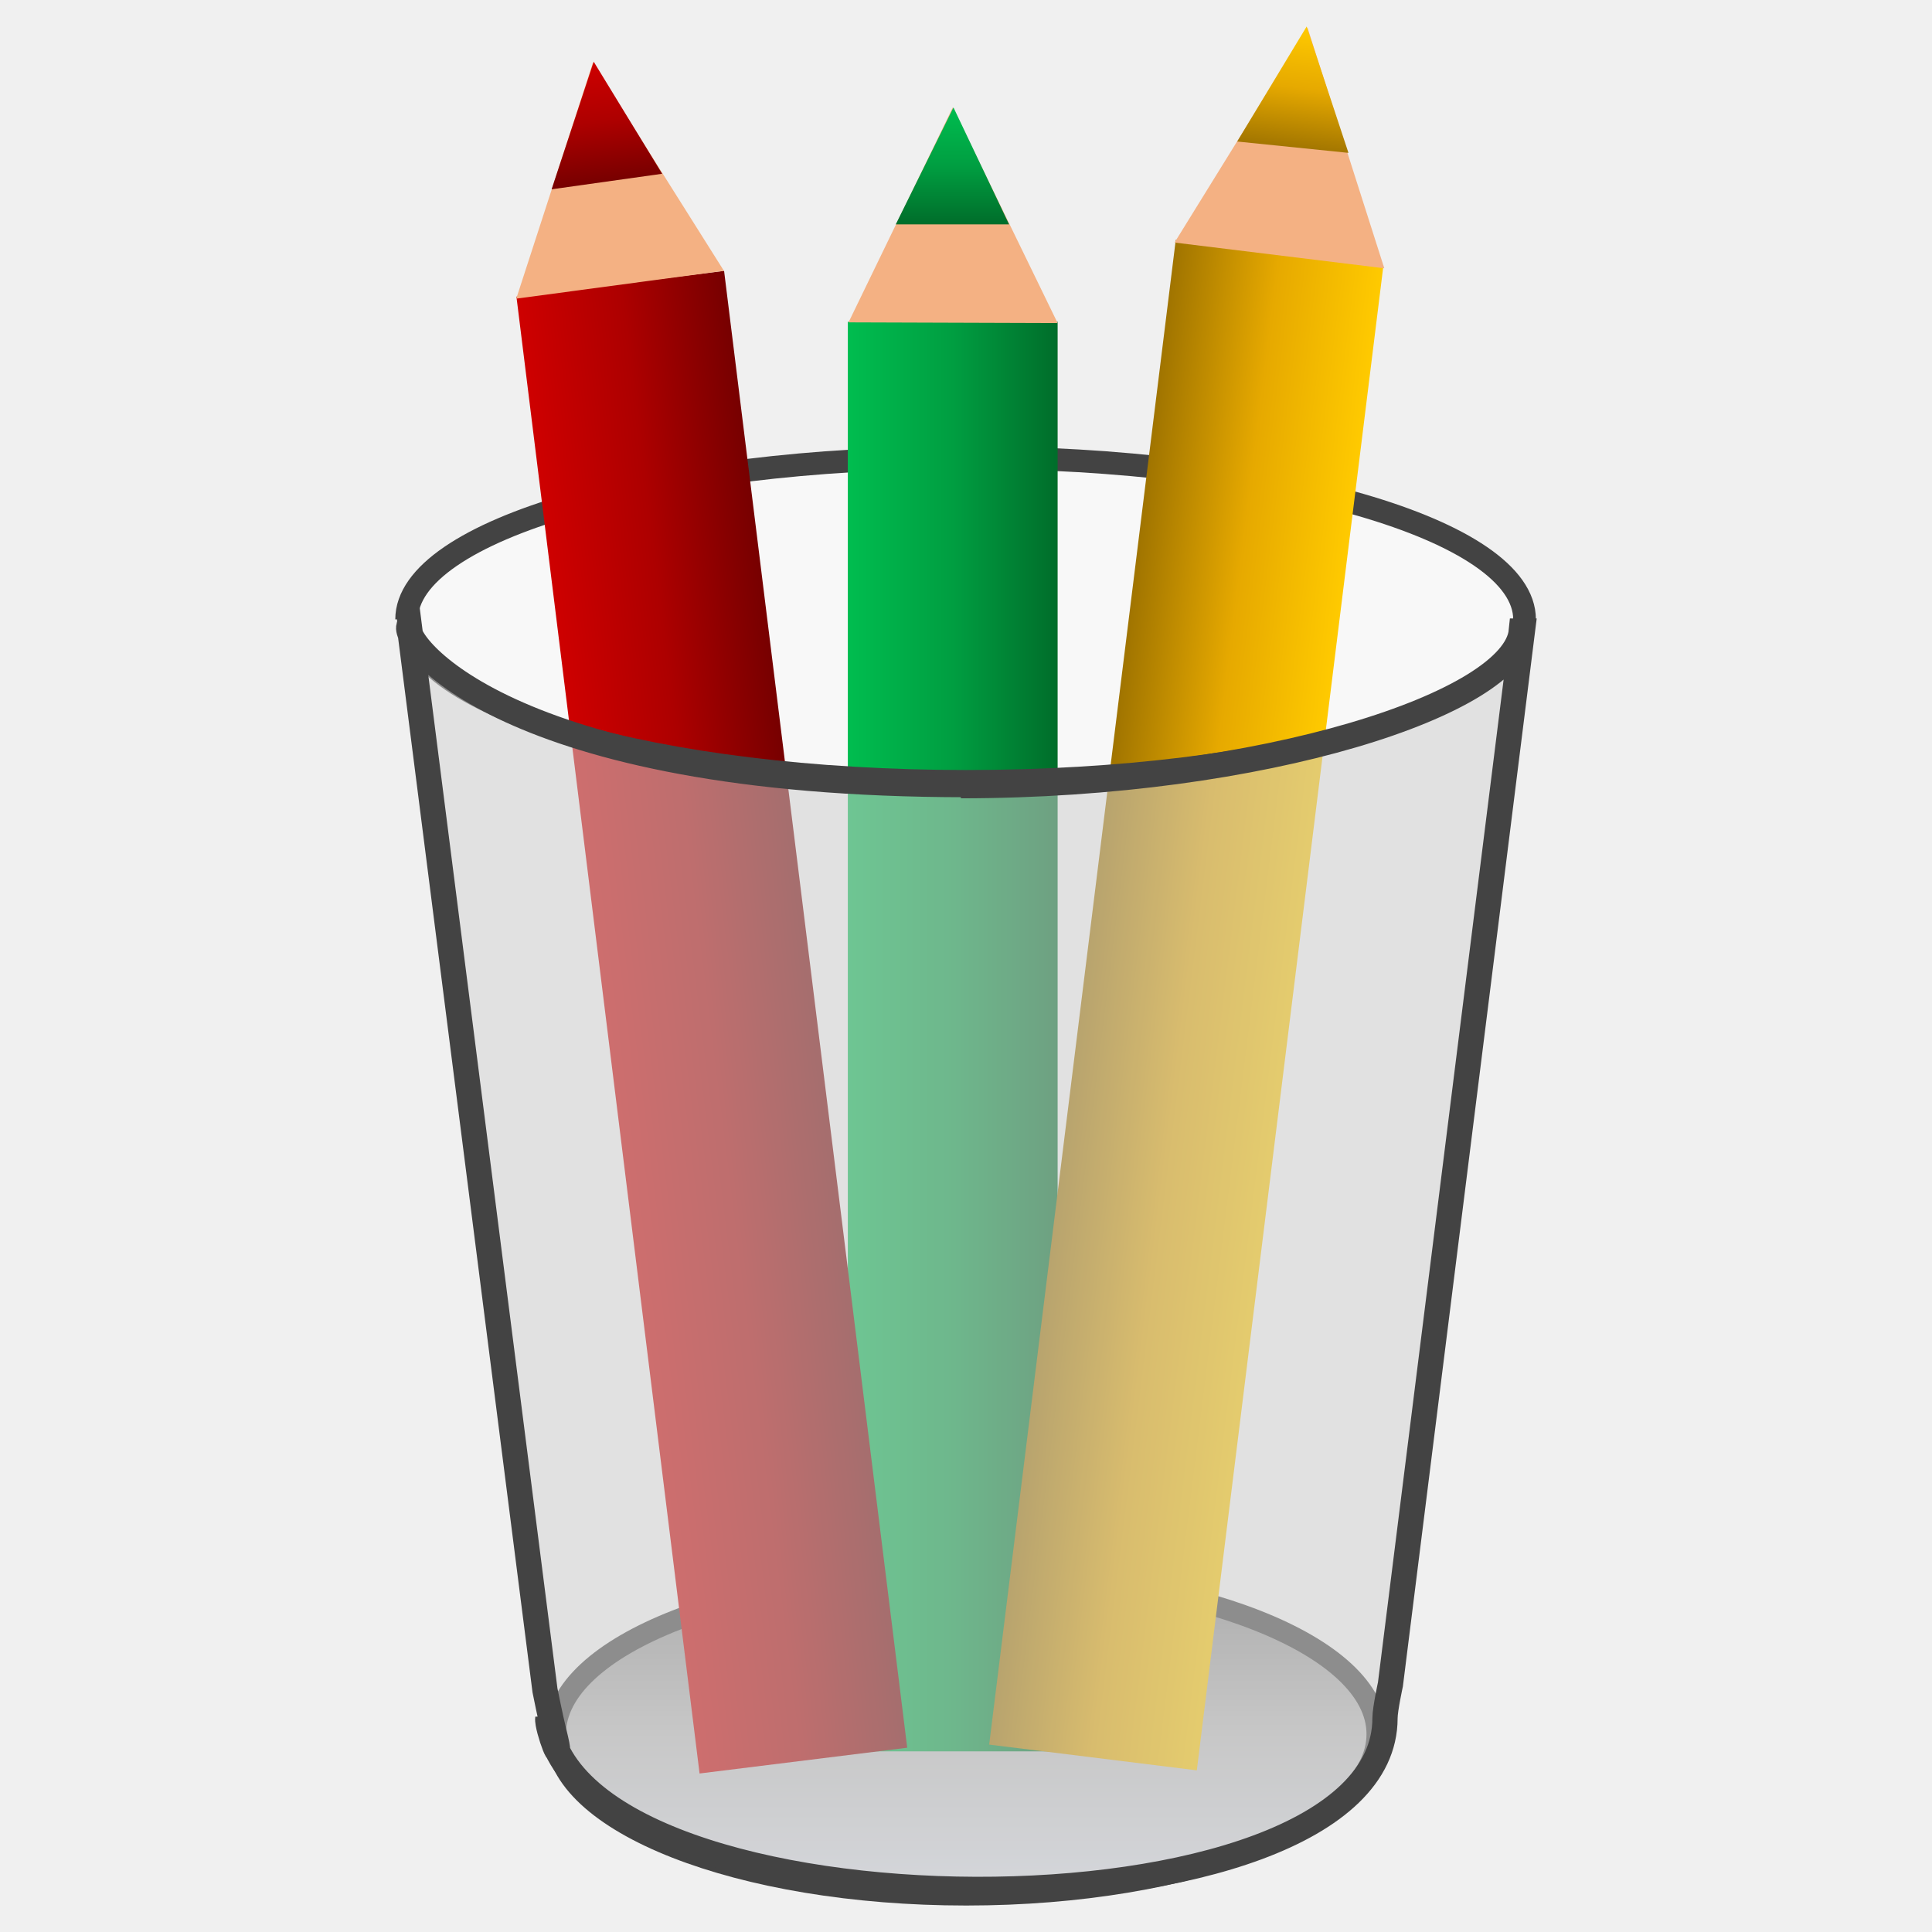
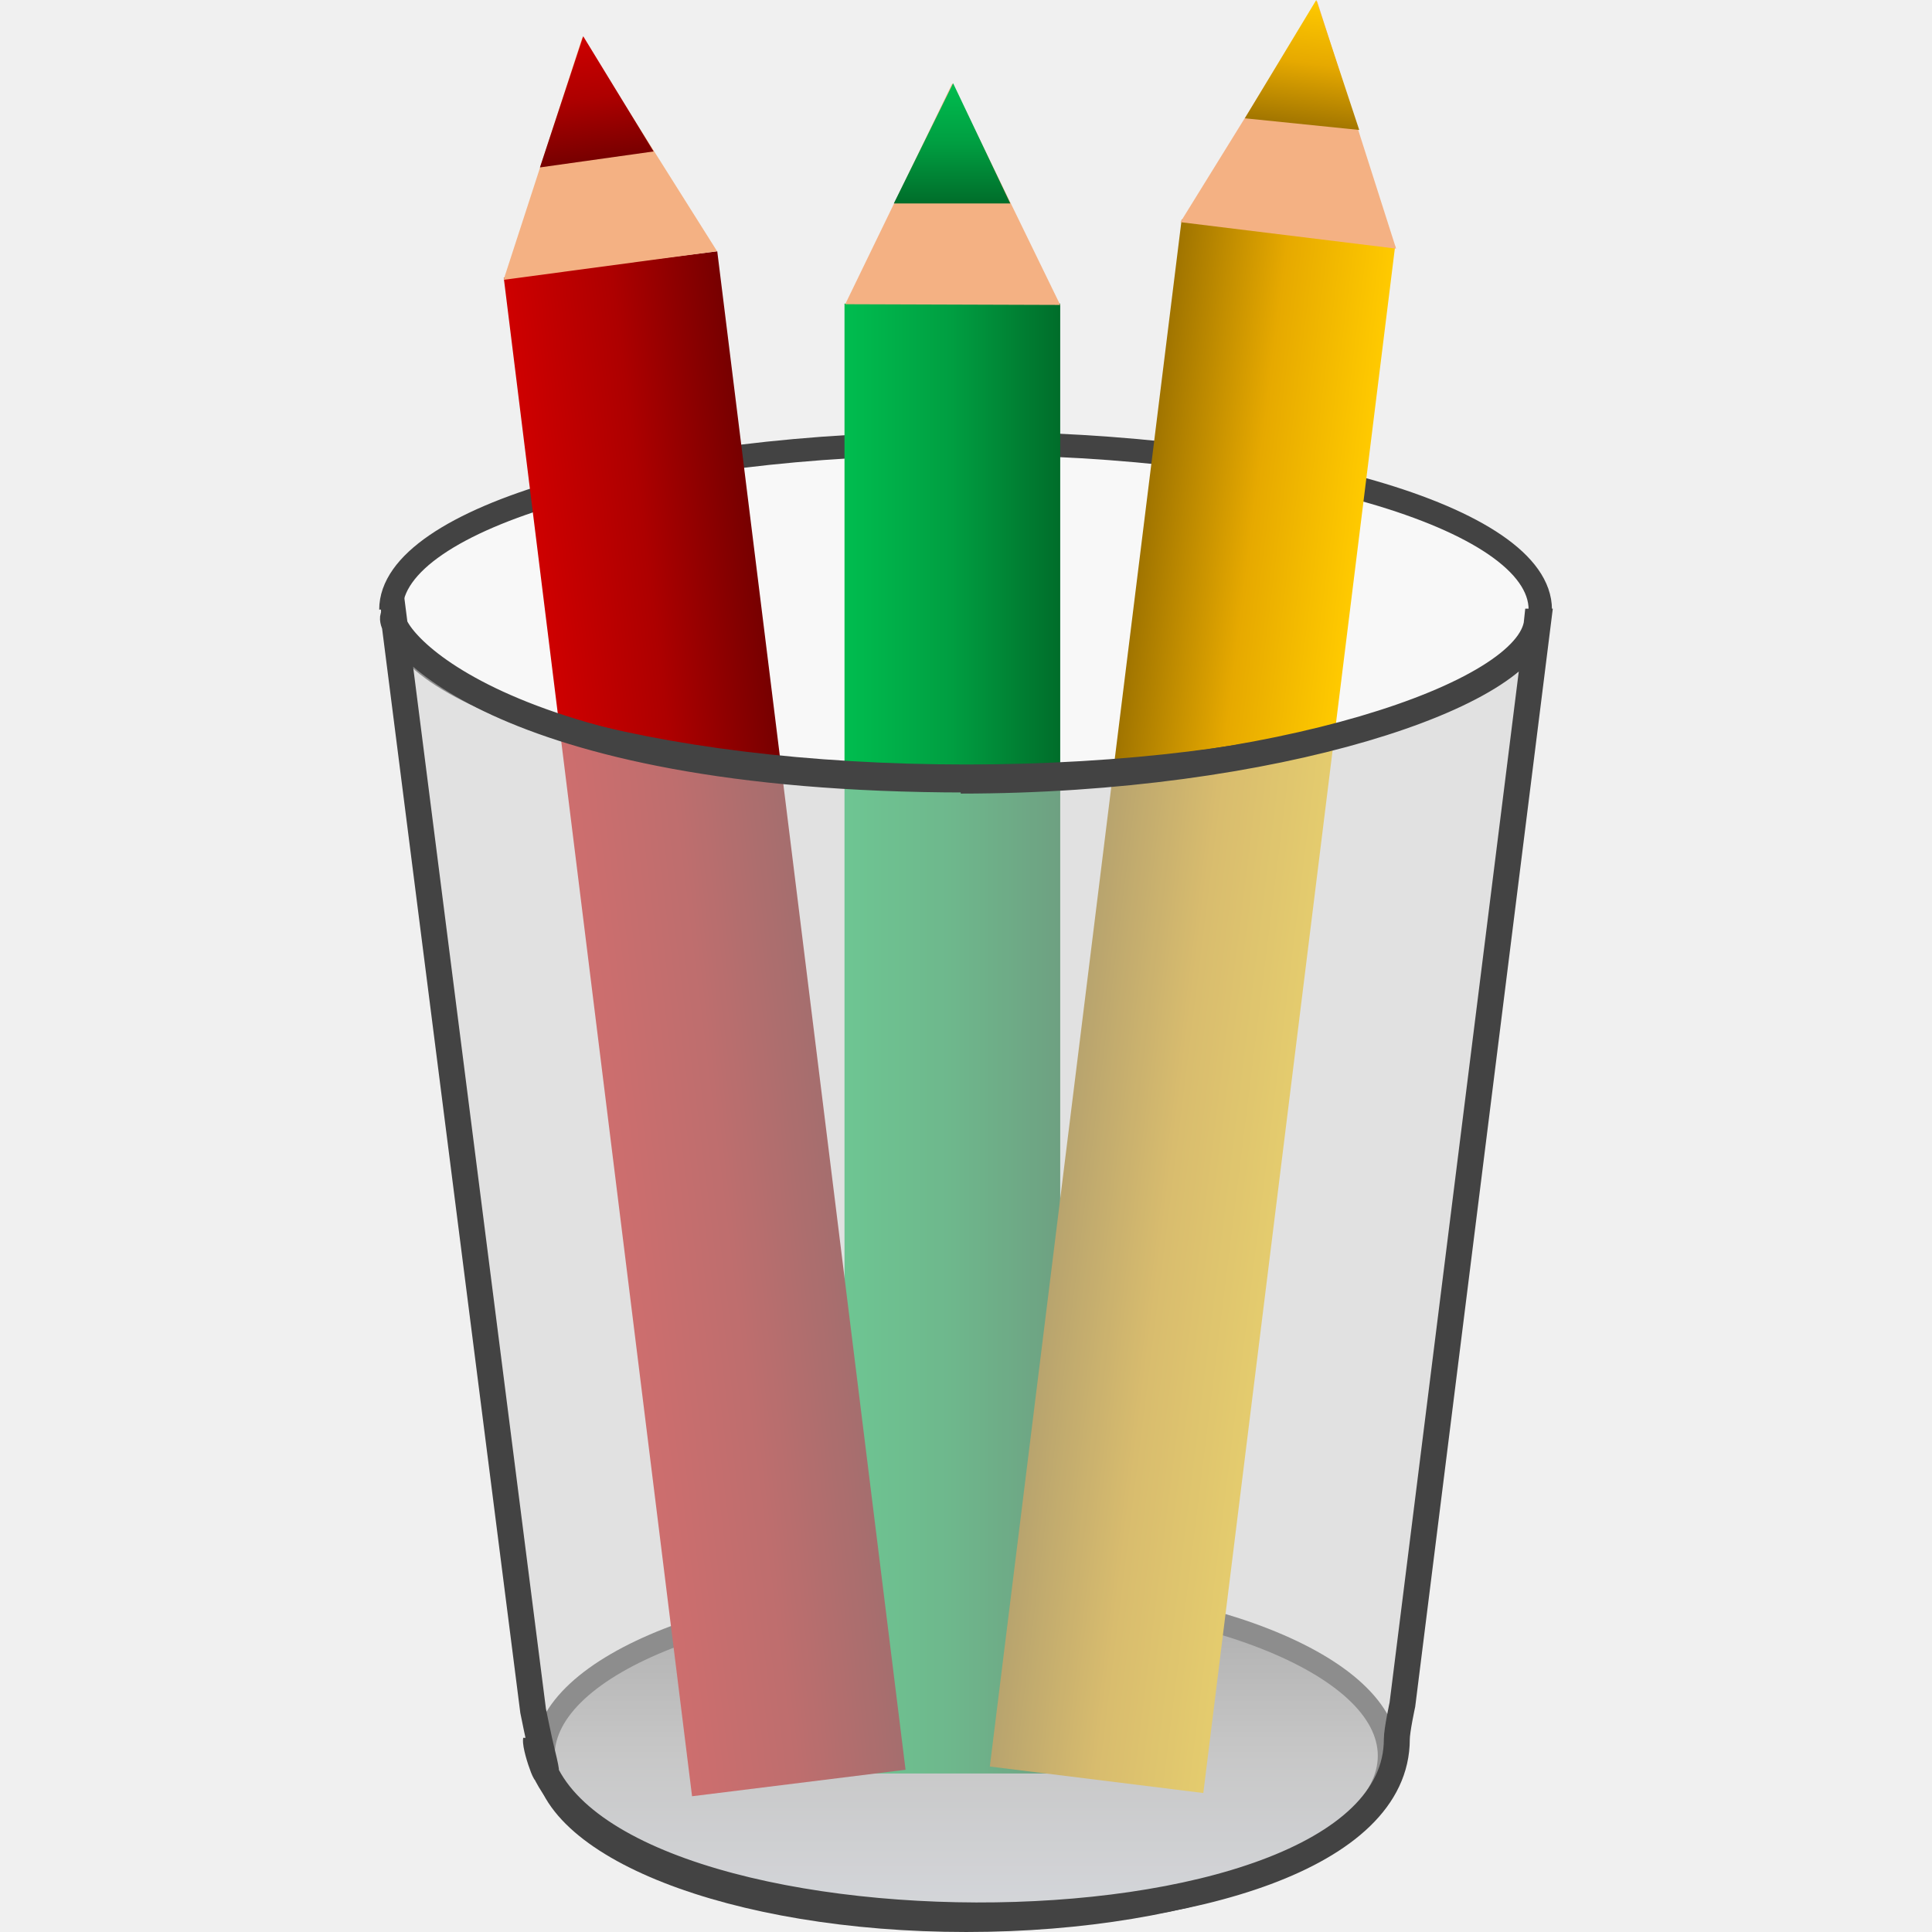
- <svg xmlns="http://www.w3.org/2000/svg" width="1131" height="1131" xml:space="preserve" overflow="hidden" version="1.1" id="svg44">
+ <svg xmlns="http://www.w3.org/2000/svg" width="140" height="140" xml:space="preserve" overflow="hidden" version="1.1" id="svg44">
  <defs id="defs33">
    <linearGradient x1="3837" y1="645" x2="3837" y2="860" gradientUnits="userSpaceOnUse" spreadMethod="reflect" id="linearGradient57" gradientTransform="translate(-3456,-338)">
      <stop offset="0" stop-color="#657289" id="stop55" style="stop-color:#848965;stop-opacity:1;" />
      <stop offset="0.5" stop-color="#94A6C6" id="stop56" />
      <stop offset="1" stop-color="#B0C6EB" id="stop57" />
    </linearGradient>
    <linearGradient x1="3896.288" y1="1501.334" x2="3777.711" y2="752.666" gradientUnits="userSpaceOnUse" spreadMethod="reflect" id="fill0" gradientTransform="matrix(0.1116496,0,0,0.1116496,-358.3832,-39.63014)">
      <stop offset="0" stop-color="#4D6183" id="stop1" style="stop-color:#777777;stop-opacity:1;" />
      <stop offset="0.5" stop-color="#728DBD" id="stop2" style="stop-color:#adadad;stop-opacity:1;" />
      <stop offset="1" stop-color="#89A9E1" id="stop3" style="stop-color:#bfc9da;stop-opacity:1;" />
    </linearGradient>
    <linearGradient x1="373" y1="0" x2="373" y2="758" gradientUnits="userSpaceOnUse" spreadMethod="reflect" id="fill1" gradientTransform="matrix(-1,0,0,1,1008.5,401.5869)">
      <stop offset="0" stop-color="#4D6183" id="stop4" style="stop-color:#686868;stop-opacity:0.7;" />
      <stop offset="0.5" stop-color="#728DBD" id="stop5" style="stop-color:#92959b;stop-opacity:0.7;" />
      <stop offset="1" stop-color="#89A9E1" id="stop6" style="stop-color:#9faec8;stop-opacity:0.7;" />
    </linearGradient>
    <linearGradient x1="3837" y1="748" x2="3837" y2="1506" gradientUnits="userSpaceOnUse" spreadMethod="reflect" id="fill2" gradientTransform="translate(-3201.5,-346.4131)">
      <stop offset="0" stop-color="#4D6183" id="stop7" style="stop-color:#4d6183" />
      <stop offset="0.5" stop-color="#728DBD" id="stop8" style="stop-color:#728dbd" />
      <stop offset="1" stop-color="#89A9E1" id="stop9" style="stop-color:#89a9e1" />
    </linearGradient>
-     <linearGradient x1="3837" y1="1387" x2="3837" y2="1602" gradientUnits="userSpaceOnUse" spreadMethod="reflect" id="fill3" gradientTransform="matrix(0.8772467,0,0,0.8772467,-2800.368,-295.8797)">
+     <linearGradient x1="3837" y1="1387" x2="3837" y2="1602" gradientUnits="userSpaceOnUse" spreadMethod="reflect" id="fill3" gradientTransform="matrix(0.1116496,0,0,0.1116496,-358.3832,-39.63014)">
      <stop offset="0" stop-color="#7D838F" id="stop10" style="stop-color:#868686" />
      <stop offset="0.5" stop-color="#B5BECE" id="stop11" style="stop-color:#c1c1c1" />
      <stop offset="1" stop-color="#D8E2F5" id="stop12" style="stop-color:#dfe3ec" />
    </linearGradient>
    <linearGradient x1="3837" y1="645" x2="3837" y2="860" gradientUnits="userSpaceOnUse" spreadMethod="reflect" id="fill4" gradientTransform="translate(-3201.5,-346.4131)">
      <stop offset="0" stop-color="#657289" id="stop13" style="stop-color:#777777;stop-opacity:0.7;" />
      <stop offset="0.5" stop-color="#94A6C6" id="stop14" style="stop-color:#adadad;stop-opacity:0.7;" />
      <stop offset="1" stop-color="#B0C6EB" id="stop15" style="stop-color:#bfc9da;stop-opacity:0.7;" />
    </linearGradient>
-     <linearGradient x1="3898" y1="1029" x2="3758" y2="1029" gradientUnits="userSpaceOnUse" spreadMethod="reflect" id="fill5" gradientTransform="matrix(0.8772467,0,0,0.8772467,-2800.368,-295.8797)">
+     <linearGradient x1="3898" y1="1029" x2="3758" y2="1029" gradientUnits="userSpaceOnUse" spreadMethod="reflect" id="fill5" gradientTransform="matrix(0.1116496,0,0,0.1116496,-358.3832,-39.63014)">
      <stop offset="0" stop-color="#006D2A" id="stop16" style="stop-color:#006d2a" />
      <stop offset="0.5" stop-color="#009E41" id="stop17" style="stop-color:#009e41" />
      <stop offset="1" stop-color="#00BD4F" id="stop18" style="stop-color:#00bd4f" />
    </linearGradient>
-     <linearGradient x1="3828.5" y1="487" x2="3828.5" y2="409" gradientUnits="userSpaceOnUse" spreadMethod="reflect" id="fill6" gradientTransform="matrix(0.8772467,0,0,0.8772467,-2800.368,-295.8797)">
+     <linearGradient x1="3828.5" y1="487" x2="3828.5" y2="409" gradientUnits="userSpaceOnUse" spreadMethod="reflect" id="fill6" gradientTransform="matrix(0.1116496,0,0,0.1116496,-358.3832,-39.63014)">
      <stop offset="0" stop-color="#006D2A" id="stop19" style="stop-color:#006d2a" />
      <stop offset="0.5" stop-color="#009E41" id="stop20" style="stop-color:#009e41" />
      <stop offset="1" stop-color="#00BD4F" id="stop21" style="stop-color:#00bd4f" />
    </linearGradient>
-     <linearGradient x1="3736.52" y1="1010.82" x2="3597.96" y2="1028" gradientUnits="userSpaceOnUse" spreadMethod="reflect" id="fill7" gradientTransform="matrix(0.8772467,0,0,0.8772467,-2800.368,-295.8797)">
+     <linearGradient x1="3736.52" y1="1010.82" x2="3597.96" y2="1028" gradientUnits="userSpaceOnUse" spreadMethod="reflect" id="fill7" gradientTransform="matrix(0.1116496,0,0,0.1116496,-358.3832,-39.63014)">
      <stop offset="0" stop-color="#770000" id="stop22" style="stop-color:#770000" />
      <stop offset="0.5" stop-color="#AD0000" id="stop23" style="stop-color:#ad0000" />
      <stop offset="1" stop-color="#CE0000" id="stop24" style="stop-color:#ce0000" />
    </linearGradient>
-     <linearGradient x1="3598.39" y1="458.892" x2="3588.41" y2="378.451" gradientUnits="userSpaceOnUse" spreadMethod="reflect" id="fill8" gradientTransform="matrix(0.8772467,0,0,0.8772467,-2800.368,-295.8797)">
+     <linearGradient x1="3598.39" y1="458.892" x2="3588.41" y2="378.451" gradientUnits="userSpaceOnUse" spreadMethod="reflect" id="fill8" gradientTransform="matrix(0.1116496,0,0,0.1116496,-358.3832,-39.63014)">
      <stop offset="0" stop-color="#770000" id="stop25" style="stop-color:#770000" />
      <stop offset="0.5" stop-color="#AD0000" id="stop26" style="stop-color:#ad0000" />
      <stop offset="1" stop-color="#CE0000" id="stop27" style="stop-color:#ce0000" />
    </linearGradient>
-     <linearGradient x1="139.63" y1="505.914" x2="0" y2="505.914" gradientUnits="userSpaceOnUse" spreadMethod="reflect" id="fill9" gradientTransform="matrix(0.8772467,0,0,0.8772467,-822.831,54.65369)">
+     <linearGradient x1="139.63" y1="505.914" x2="0" y2="505.914" gradientUnits="userSpaceOnUse" spreadMethod="reflect" id="fill9" gradientTransform="matrix(0.1116496,0,0,0.1116496,-102.5235,5.240947)">
      <stop offset="0" stop-color="#A07400" id="stop28" style="stop-color:#a07400" />
      <stop offset="0.5" stop-color="#E6A900" id="stop29" style="stop-color:#e6a900" />
      <stop offset="1" stop-color="#FFCA00" id="stop30" style="stop-color:#ffca00" />
    </linearGradient>
-     <linearGradient x1="38.347" y1="82.587" x2="38.347" y2="0" gradientUnits="userSpaceOnUse" spreadMethod="reflect" id="fill10" gradientTransform="matrix(-0.8705793,-0.1079504,-0.1079504,0.8705793,798.3072,19.63952)">
+     <linearGradient x1="38.347" y1="82.587" x2="38.347" y2="0" gradientUnits="userSpaceOnUse" spreadMethod="reflect" id="fill10" gradientTransform="matrix(-0.110801,-0.01373914,-0.01373914,0.110801,99.63001,0.5268509)">
      <stop offset="0" stop-color="#A07400" id="stop31" style="stop-color:#a07400" />
      <stop offset="0.5" stop-color="#E6A900" id="stop32" style="stop-color:#e6a900" />
      <stop offset="1" stop-color="#FFCA00" id="stop33" style="stop-color:#ffca00" />
    </linearGradient>
  </defs>
-   <path id="path33" style="opacity:0.5;fill:#ffffff;fill-opacity:1;stroke:none;stroke-width:0.877;stroke-opacity:1" d="m 565.626,269.943 c -176.118,0 -319.676,40.107 -326.865,90.356 h -0.348 l 0.209,1.576 c -0.068,0.791 -0.209,1.576 -0.209,2.371 0,3.375 0.642,6.707 1.842,9.991 l 86.068,651.014 h 239.303 239.305 l 86.066,-651.014 c 1.2,-3.283 1.842,-6.616 1.842,-9.991 0,-0.797 -0.139,-1.583 -0.207,-2.375 l 0.207,-1.573 h -0.346 C 885.304,310.05 741.745,269.943 565.626,269.943 Z" />
-   <path d="m 325.261,1015.165 c 0,-52.082 107.612,-94.304 240.365,-94.304 132.754,0 240.366,42.222 240.366,94.304 0,52.082 -107.612,94.304 -240.366,94.304 -132.754,0 -240.365,-42.222 -240.365,-94.304 z" stroke="#000000" stroke-width="12.062" stroke-miterlimit="8" fill="url(#fill3)" fill-rule="evenodd" id="path35" style="fill:url(#fill3);stroke:#434343;stroke-opacity:1" />
-   <path d="m 892.475,362.582 c 0,-52.325 -146.5,-94.743 -327.213,-94.743 -180.713,0 -327.213,42.417 -327.213,94.743" stroke="#000000" stroke-width="13.75" stroke-miterlimit="8" fill="none" fill-rule="evenodd" id="path44-0" style="stroke:#434343;stroke-width:13.29;stroke-dasharray:none;stroke-opacity:1" />
-   <rect x="496.324" y="188.36" width="122.814" height="836.893" stroke="#000000" stroke-width="12.062" stroke-miterlimit="8" fill="url(#fill5)" id="rect36" style="fill:url(#fill5);stroke:none" />
-   <path d="M 496.734,188.712 557.731,62.914 619.138,189.121 Z" stroke="#000000" stroke-width="12.062" stroke-miterlimit="8" fill="#f4b183" fill-rule="evenodd" id="path37" style="fill:#f4b183;stroke:none" />
-   <path d="m 524.396,131.339 33.774,-68.425 32.545,68.425 z" stroke="#000000" stroke-width="12.062" stroke-miterlimit="8" fill="url(#fill6)" fill-rule="evenodd" id="path38" style="fill:url(#fill6);stroke:none" />
-   <path d="m 302.321,173.655 121.56,-15.073 107.208,864.548 -121.56,15.08 z" stroke="#000000" stroke-width="12.062" stroke-miterlimit="8" fill="url(#fill7)" fill-rule="evenodd" id="path39" style="fill:url(#fill7);stroke:none" />
-   <path d="M 302.216,174.83 347.069,36.771 423.776,158.529 Z" stroke="#000000" stroke-width="12.062" stroke-miterlimit="8" fill="#f4b183" fill-rule="evenodd" id="path40" style="fill:#f4b183;stroke:none" />
-   <path d="m 322.919,110.821 24.633,-74.706 40.086,65.608 z" stroke="#000000" stroke-width="12.062" stroke-miterlimit="8" fill="url(#fill8)" fill-rule="evenodd" id="path41" style="fill:url(#fill8);stroke:none" />
-   <rect x="-822.831" y="54.654" width="122.49" height="887.624" stroke="#000000" stroke-width="12.062" stroke-miterlimit="8" fill="url(#fill9)" transform="matrix(-0.9923997,-0.123056,-0.123056,0.9923997,0,0)" id="rect41" style="fill:url(#fill9);stroke:none" />
-   <path d="M 810.373,157.061 765.416,16.166 687.585,141.988 Z" stroke="#000000" stroke-width="12.062" stroke-miterlimit="8" fill="#f4b183" fill-rule="evenodd" id="path42" style="fill:#f4b183;stroke:none" />
-   <path d="M 789.392,89.49 764.923,15.5 724.263,82.85 Z" stroke="#000000" stroke-width="12.062" stroke-miterlimit="8" fill="url(#fill10)" fill-rule="evenodd" id="path43" style="fill:url(#fill10);stroke:none" />
-   <path d="m 892.839,362.055 c 0,52.325 -146.5,94.743 -327.213,94.743 -180.713,0 -327.213,-42.417 -327.213,-94.743" stroke="#000000" stroke-width="12.062" stroke-miterlimit="8" fill="none" fill-rule="evenodd" id="path44" style="stroke:#434343;stroke-opacity:1" />
-   <path id="path33-4" style="opacity:1;mix-blend-mode:normal;fill:#cdcdcd;fill-opacity:0.536;stroke:#434343;stroke-width:14.773;stroke-dasharray:none;stroke-opacity:1" d="m 239.583,366.227 79.452,623.338 c 0,0 3.287,16.402 5.192,24.026 6.783,27.14 -4.317,-2.28 -3.55,-7.624 14.705,131.972 490.111,135.028 490.111,-0.207 0,-5.154 3.174,-19.729 3.174,-19.729 l 77.265,-616.618 h -0.63 c -4.145,41.914 -149.738,90.479 -328.059,90.54 l 3.185,-0.639 C 294.27,459.207 233.934,374.786 239.583,366.227 Z" />
+   <path id="path33" style="opacity:0.5;fill:#ffffff;stroke:none;stroke-width:0.112;stroke-opacity:1;fill-opacity:1" d="m 70.016,32.384 c -22.415,0 -40.686,5.104 -41.601,11.5 h -0.044 l 0.027,0.201 c -0.009,0.101 -0.027,0.201 -0.027,0.302 0,0.43 0.082,0.854 0.234,1.272 l 10.954,82.856 h 30.457 30.457 l 10.954,-82.856 c 0.153,-0.418 0.234,-0.842 0.234,-1.272 0,-0.101 -0.018,-0.201 -0.026,-0.302 l 0.026,-0.2 h -0.044 C 110.702,37.488 92.431,32.384 70.016,32.384 Z" />
+   <path d="m 39.424,127.23 c 0,-6.629 13.696,-12.002 30.592,-12.002 16.896,0 30.592,5.374 30.592,12.002 0,6.629 -13.696,12.002 -30.592,12.002 -16.896,0 -30.592,-5.374 -30.592,-12.002 z" stroke="#000000" stroke-width="1.535" stroke-miterlimit="8" fill="url(#fill3)" fill-rule="evenodd" id="path35" style="fill:url(#fill3);stroke:#434343;stroke-opacity:1" />
+   <path d="m 111.615,44.174 c 0,-6.66 -18.645,-12.058 -41.645,-12.058 -23,0 -41.645,5.399 -41.645,12.058" stroke="#000000" stroke-width="13.75" stroke-miterlimit="8" fill="none" fill-rule="evenodd" id="path44-0" style="stroke:#434343;stroke-width:1.692;stroke-dasharray:none;stroke-opacity:1" />
+   <rect x="61.196" y="22" width="15.631" height="106.514" stroke="#000000" stroke-width="1.535" stroke-miterlimit="8" fill="url(#fill5)" id="rect36" style="fill:url(#fill5);stroke:none" />
+   <path d="M 61.248,22.045 69.011,6.035 76.827,22.097 Z" stroke="#000000" stroke-width="1.535" stroke-miterlimit="8" fill="#f4b183" fill-rule="evenodd" id="path37" style="fill:#f4b183;stroke:none" />
+   <path d="m 64.769,14.743 4.299,-8.709 4.142,8.709 z" stroke="#000000" stroke-width="1.535" stroke-miterlimit="8" fill="url(#fill6)" fill-rule="evenodd" id="path38" style="fill:url(#fill6);stroke:none" />
+   <path d="m 36.504,20.129 15.471,-1.918 13.645,110.033 -15.471,1.919 z" stroke="#000000" stroke-width="1.535" stroke-miterlimit="8" fill="url(#fill7)" fill-rule="evenodd" id="path39" style="fill:url(#fill7);stroke:none" />
+   <path d="M 36.491,20.278 42.2,2.707 51.962,18.204 Z" stroke="#000000" stroke-width="1.535" stroke-miterlimit="8" fill="#f4b183" fill-rule="evenodd" id="path40" style="fill:#f4b183;stroke:none" />
+   <path d="m 39.126,12.132 3.135,-9.508 5.102,8.35 z" stroke="#000000" stroke-width="1.535" stroke-miterlimit="8" fill="url(#fill8)" fill-rule="evenodd" id="path41" style="fill:url(#fill8);stroke:none" />
+   <rect x="-102.523" y="5.241" width="15.59" height="112.97" stroke="#000000" stroke-width="1.535" stroke-miterlimit="8" fill="url(#fill9)" transform="matrix(-0.9923997,-0.123056,-0.123056,0.9923997,0,0)" id="rect41" style="fill:url(#fill9);stroke:none" />
+   <path d="M 101.166,18.017 95.444,0.085 85.538,16.098 Z" stroke="#000000" stroke-width="1.535" stroke-miterlimit="8" fill="#f4b183" fill-rule="evenodd" id="path42" style="fill:#f4b183;stroke:none" />
+   <path d="M 98.495,9.417 95.381,1.3863487e-6 90.206,8.572 Z" stroke="#000000" stroke-width="1.535" stroke-miterlimit="8" fill="url(#fill10)" fill-rule="evenodd" id="path43" style="fill:url(#fill10);stroke:none" />
+   <path d="m 111.661,44.107 c 0,6.66 -18.645,12.058 -41.645,12.058 -23,0 -41.645,-5.399 -41.645,-12.058" stroke="#000000" stroke-width="1.535" stroke-miterlimit="8" fill="none" fill-rule="evenodd" id="path44" style="stroke:#434343;stroke-opacity:1" />
+   <path id="path33-4" style="opacity:1;mix-blend-mode:normal;fill:#cdcdcd;fill-opacity:0.536;stroke:#434343;stroke-width:1.88;stroke-dasharray:none;stroke-opacity:1" d="m 28.52,44.638 10.112,79.334 c 0,0 0.418,2.088 0.661,3.058 0.863,3.454 -0.549,-0.29 -0.452,-0.97 1.872,16.796 62.378,17.185 62.378,-0.026 0,-0.656 0.404,-2.511 0.404,-2.511 l 9.834,-78.479 h -0.08 c -0.528,5.334 -19.058,11.516 -41.753,11.523 l 0.405,-0.081 C 35.48,56.472 27.801,45.727 28.52,44.638 Z" />
</svg>
